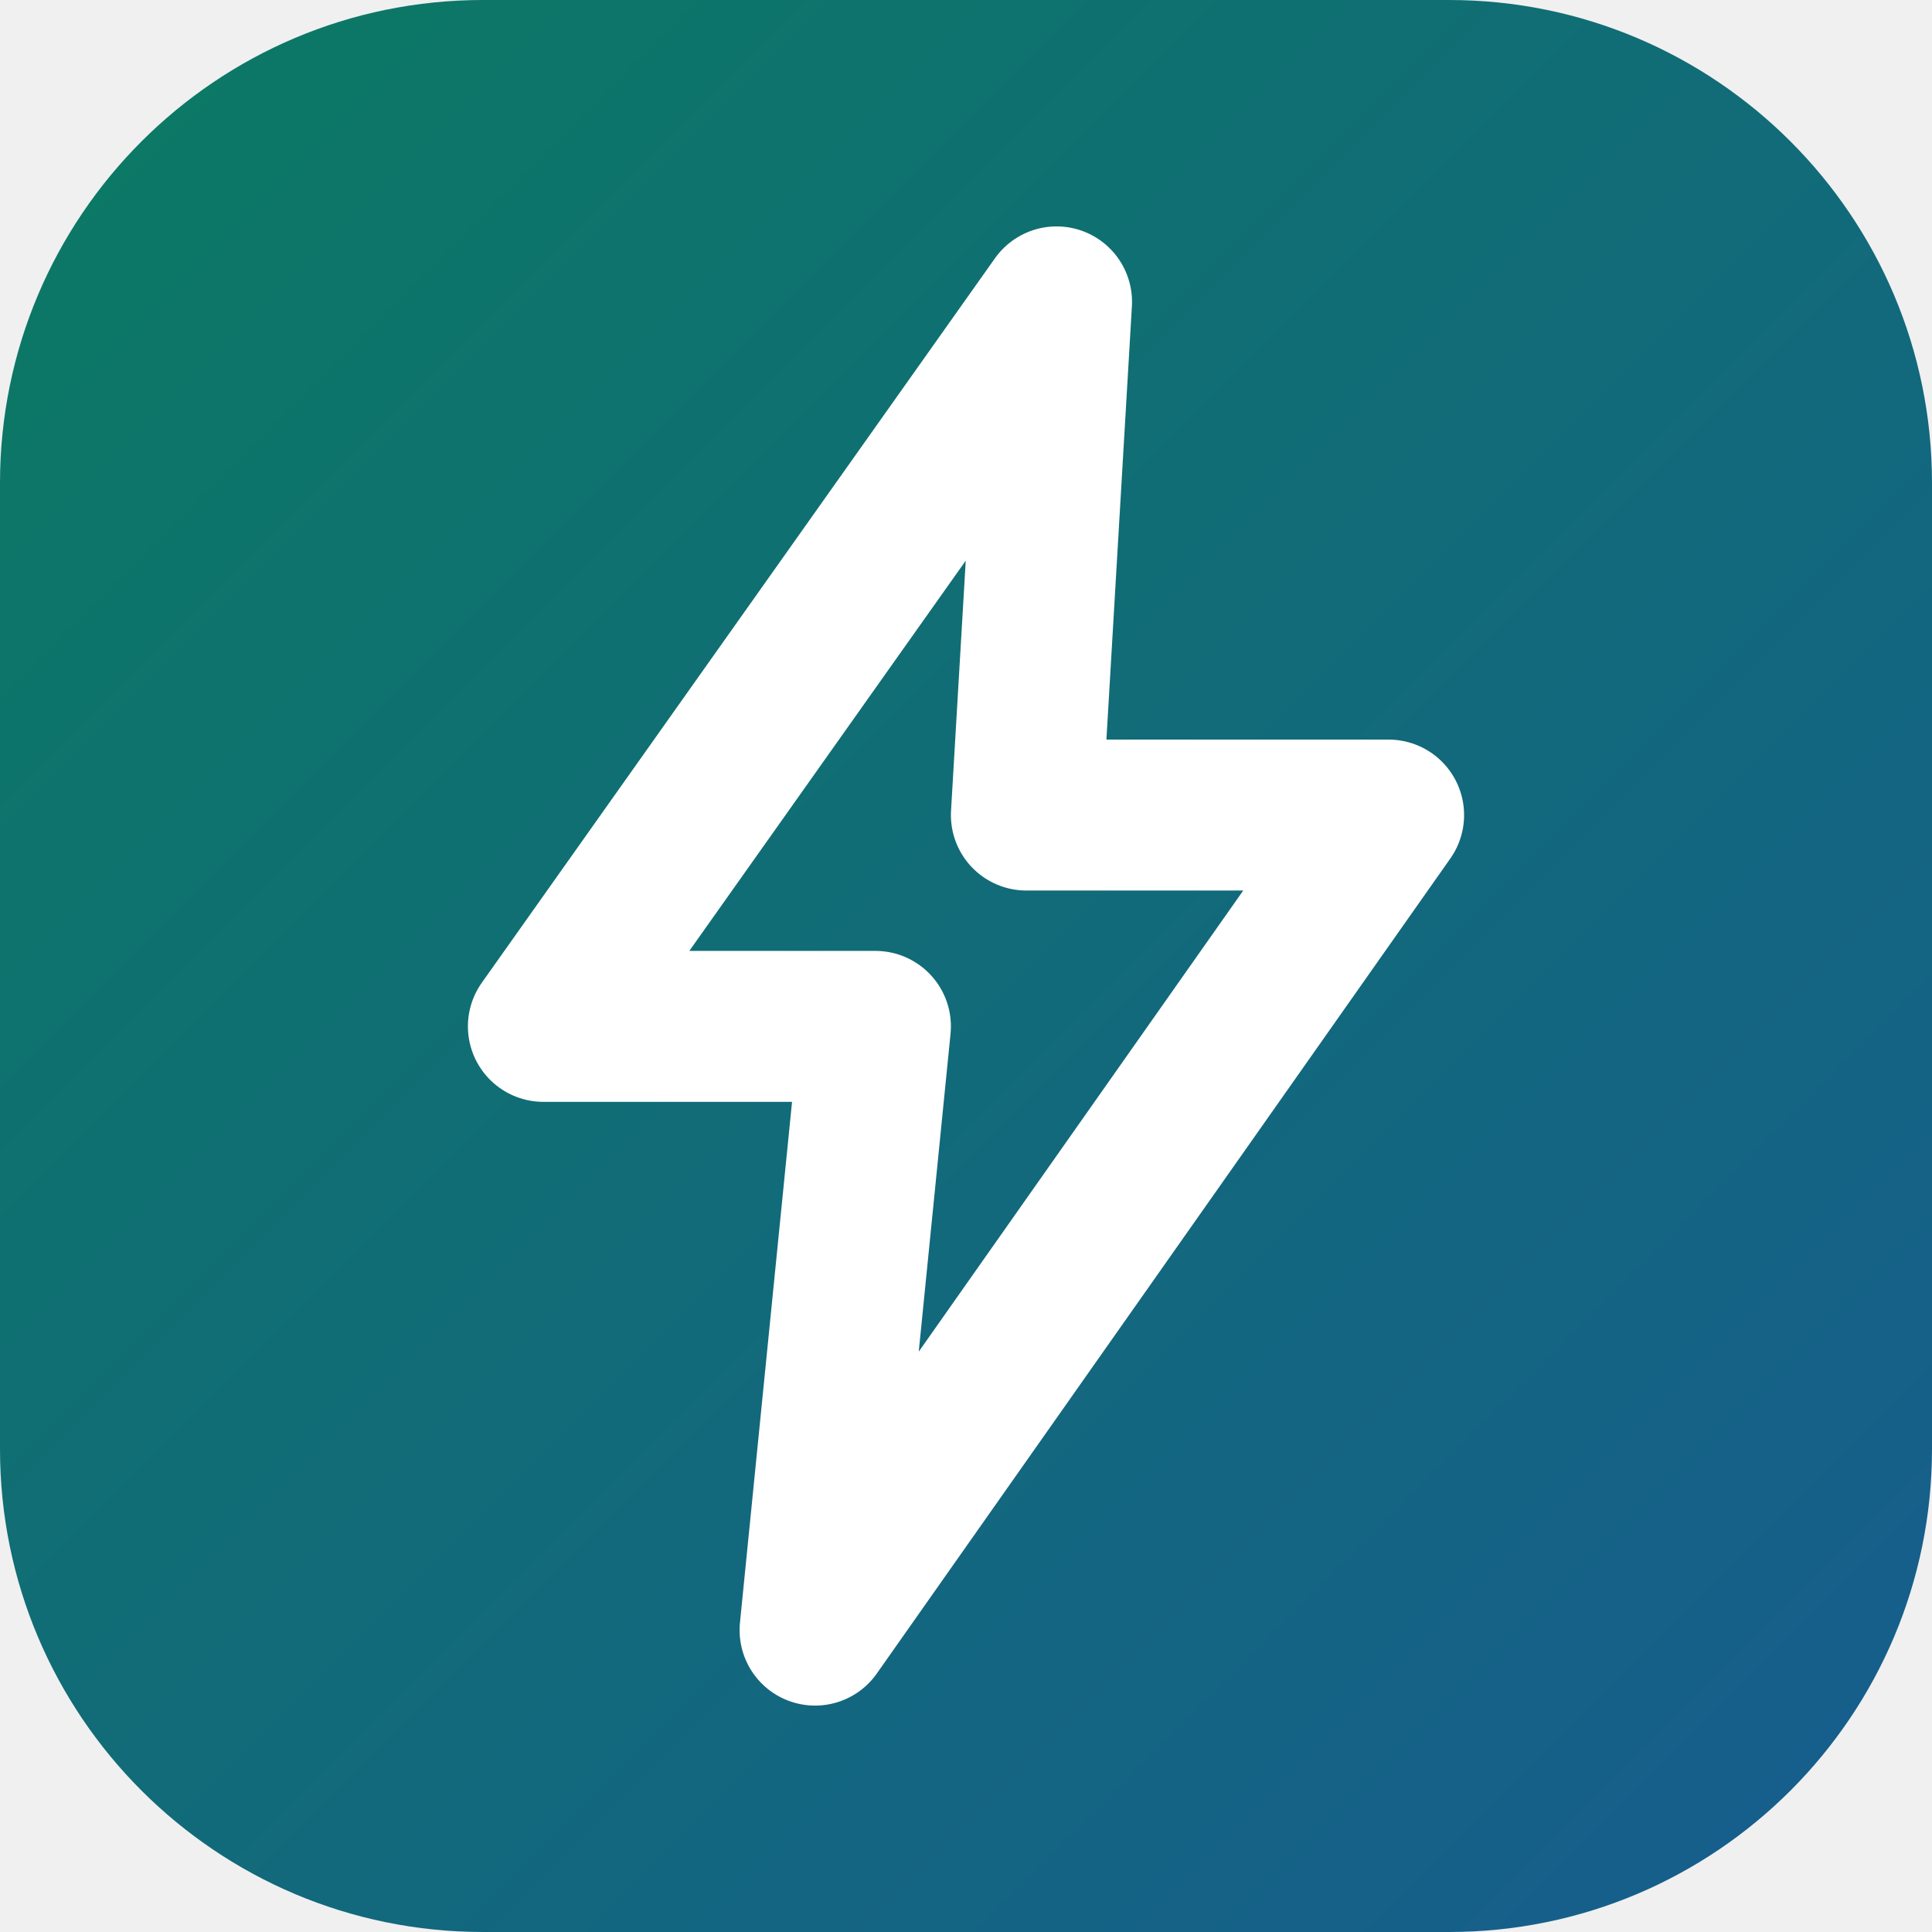
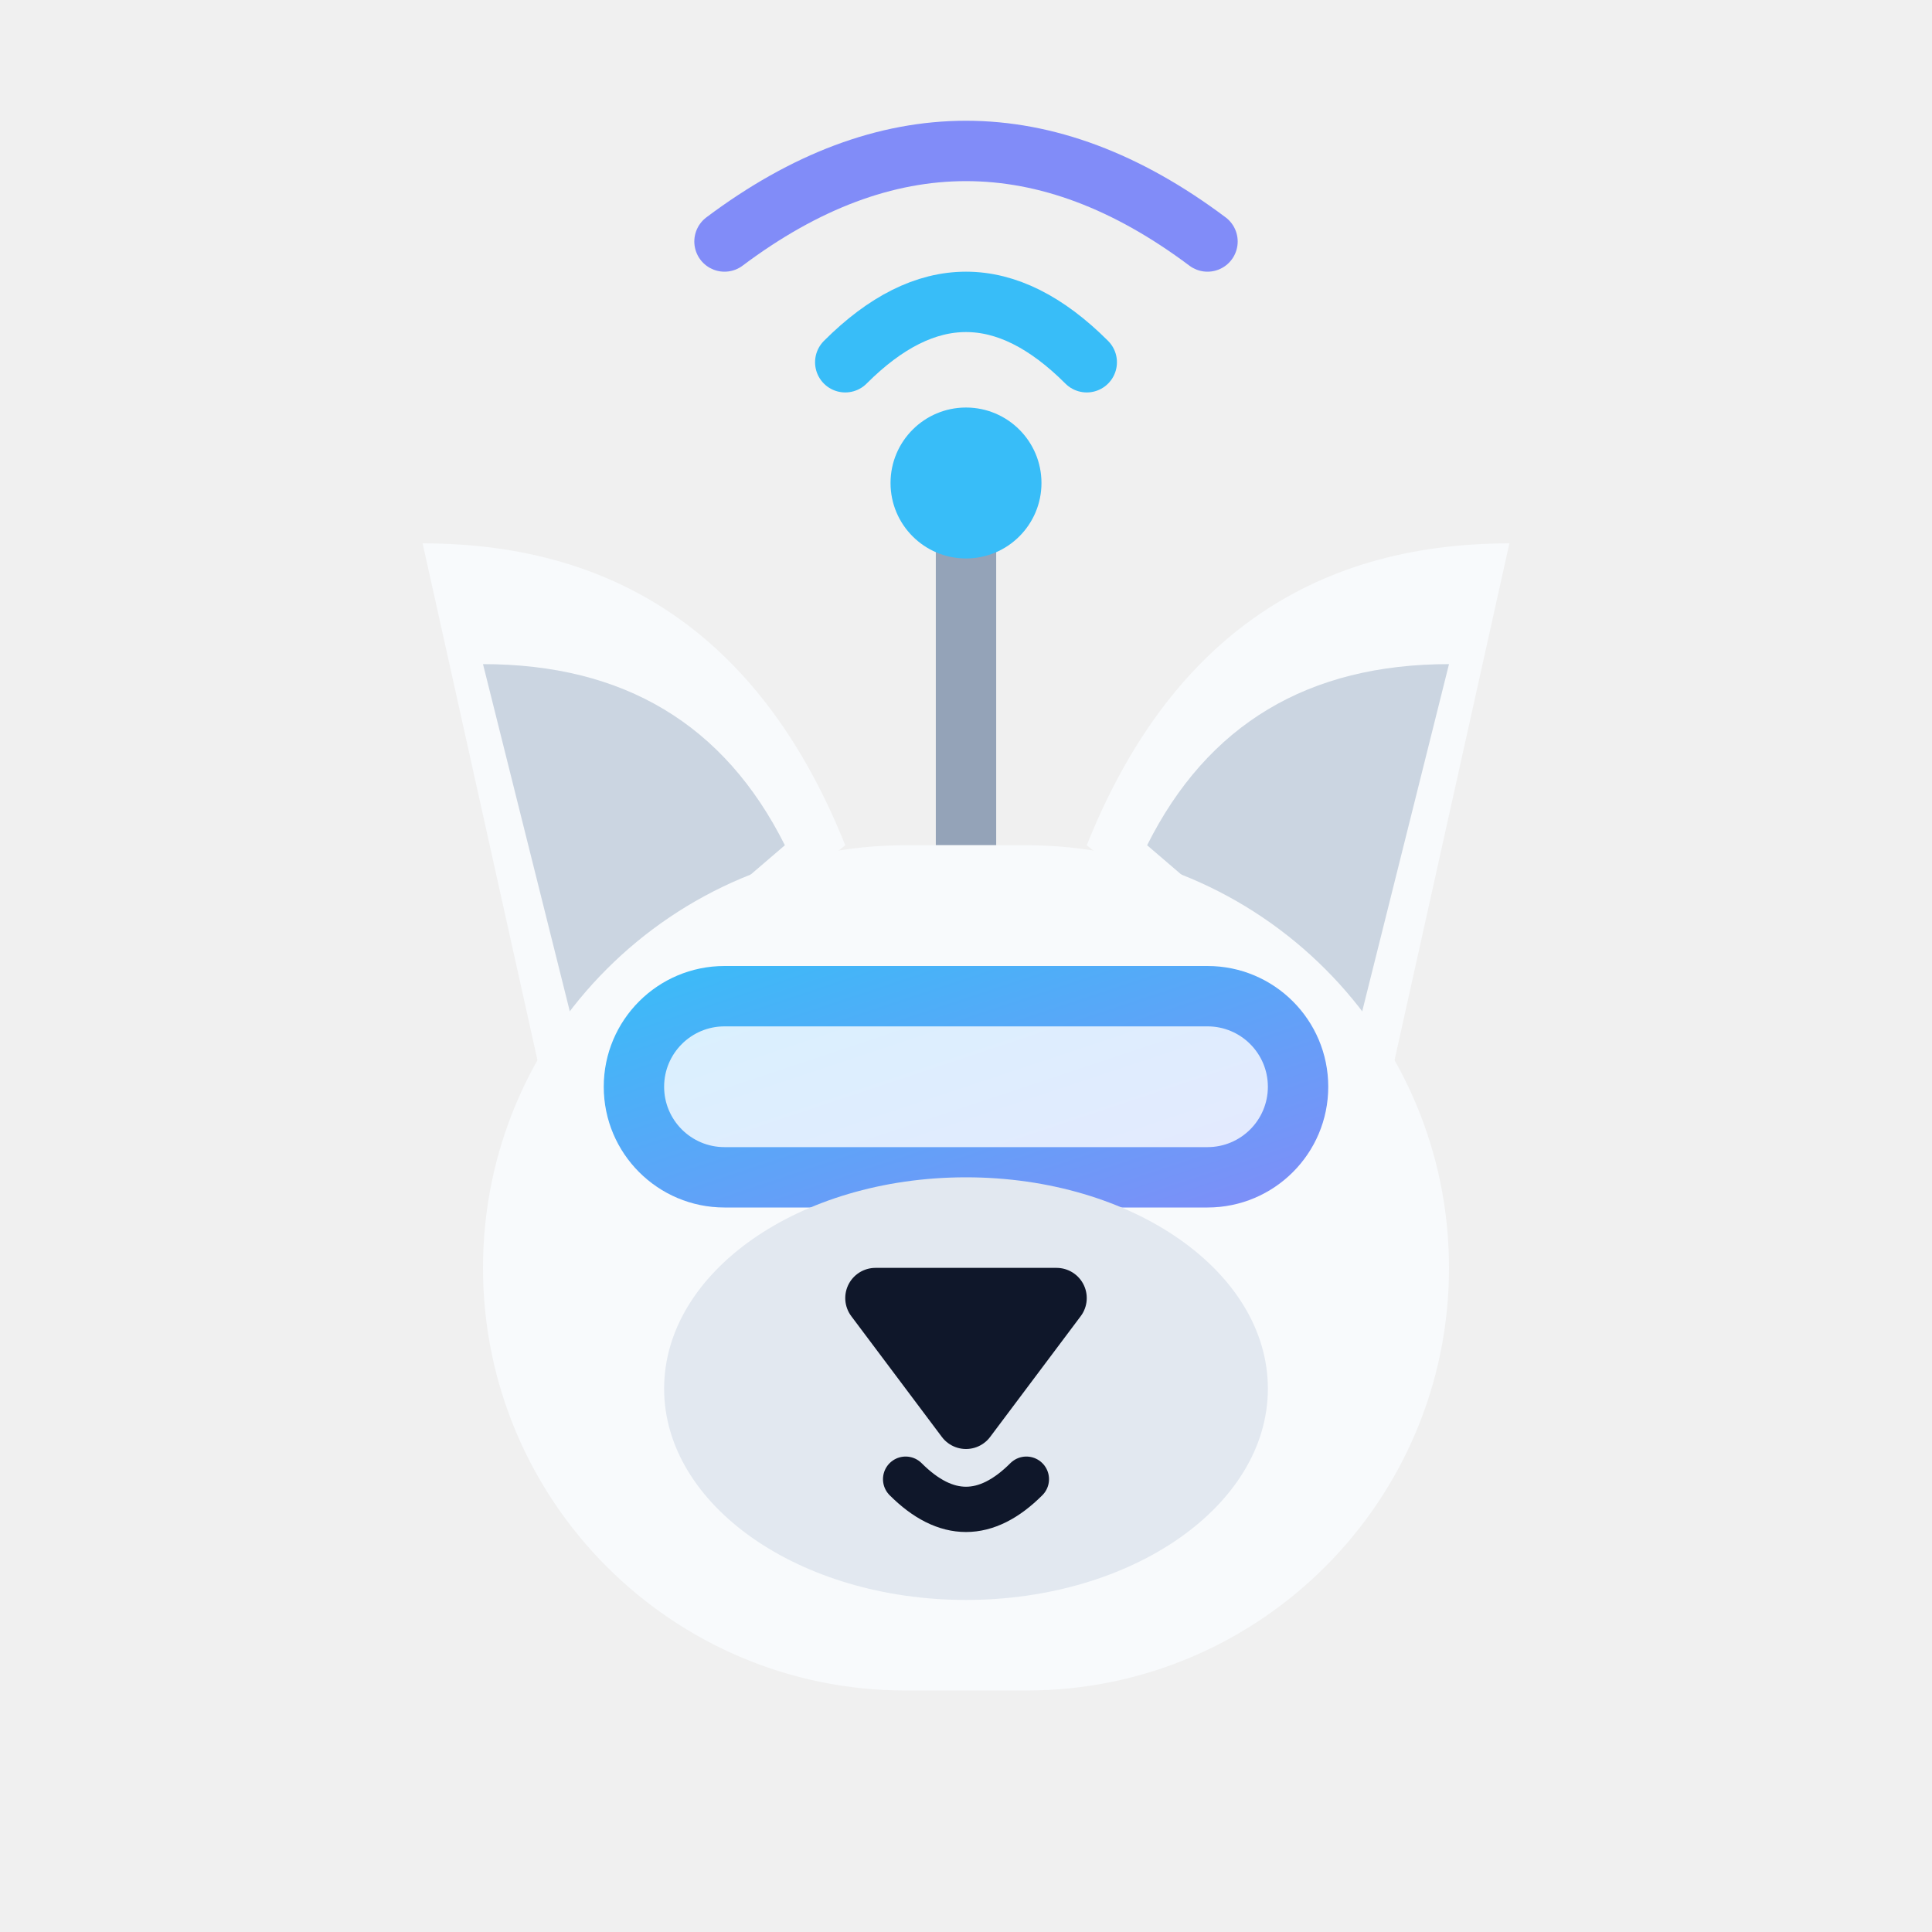
<svg xmlns="http://www.w3.org/2000/svg" viewBox="0 0 64 64">
  <defs>
-     <linearGradient id="g" x1="0" y1="0" x2="1" y2="1">
-       <stop stop-color="#0b7a62" />
-       <stop offset="1" stop-color="#175c8f" />
+     <linearGradient id="neon" x1="0" y1="0" x2="1" y2="1">
+       <stop stop-color="#38bdf8" />
+       <stop offset="1" stop-color="#818cf8" />
    </linearGradient>
  </defs>
-   <rect width="64" height="64" rx="16" fill="url(#g)" />
-   <path d="M35 10 18 34h11l-2 20 19-27H34l1-17Z" fill="none" stroke="#fff" stroke-width="5" stroke-linejoin="round" />
+   <style>
+     /* Default (Dark Mode) */
+     .bg { fill: #0f172a; }
+     .dog-head { fill: #f8fafc; }
+     .dog-ear-inner { fill: #cbd5e1; }
+     .dog-muzzle { fill: #e2e8f0; }
+     .dog-nose { fill: #0f172a; stroke: #0f172a; }
+     .dog-smile { stroke: #0f172a; }
+ 
+     /* Light Mode */
+     @media (prefers-color-scheme: light) {
+       .bg { fill: #f8fafc; }
+       .dog-head { fill: #1e293b; }
+       .dog-ear-inner { fill: #334155; }
+       .dog-muzzle { fill: #475569; }
+       .dog-nose { fill: #f8fafc; stroke: #f8fafc; }
+       .dog-smile { stroke: #f8fafc; }
+     }
+   </style>
+   <path d="M 28 12 Q 32 8 36 12" fill="none" stroke="#38bdf8" stroke-width="2" stroke-linecap="round" />
+   <path d="M 24 8 Q 32 2 40 8" fill="none" stroke="#818cf8" stroke-width="2" stroke-linecap="round" />
+   <rect x="31" y="16" width="2" height="12" fill="#94a3b8" />
+   <circle cx="32" cy="16" r="2.5" fill="#38bdf8" />
+   <path d="M 18 36 L 14 18 Q 24 18 28 28 Z" class="dog-head" />
+   <path d="M 19 34 L 16 22 Q 23 22 26 28 Z" class="dog-ear-inner" />
+   <path d="M 46 36 L 50 18 Q 40 18 36 28 Z" class="dog-head" />
+   <path d="M 45 34 L 48 22 Q 41 22 38 28 Z" class="dog-ear-inner" />
+   <rect x="16" y="28" width="32" height="28" rx="14" class="dog-head" />
+   <rect x="20" y="32" width="24" height="8" rx="4" fill="url(#neon)" />
+   <rect x="22" y="34" width="20" height="4" rx="2" fill="#ffffff" opacity="0.8" />
+   <ellipse cx="32" cy="46" rx="10" ry="7" class="dog-muzzle" />
+   <path d="M 29 43 H 35 L 32 47 Z" class="dog-nose" stroke-linejoin="round" stroke-width="2" />
+   <path d="M 30 49 Q 32 51 34 49" fill="none" class="dog-smile" stroke-width="1.5" stroke-linecap="round" />
</svg>
